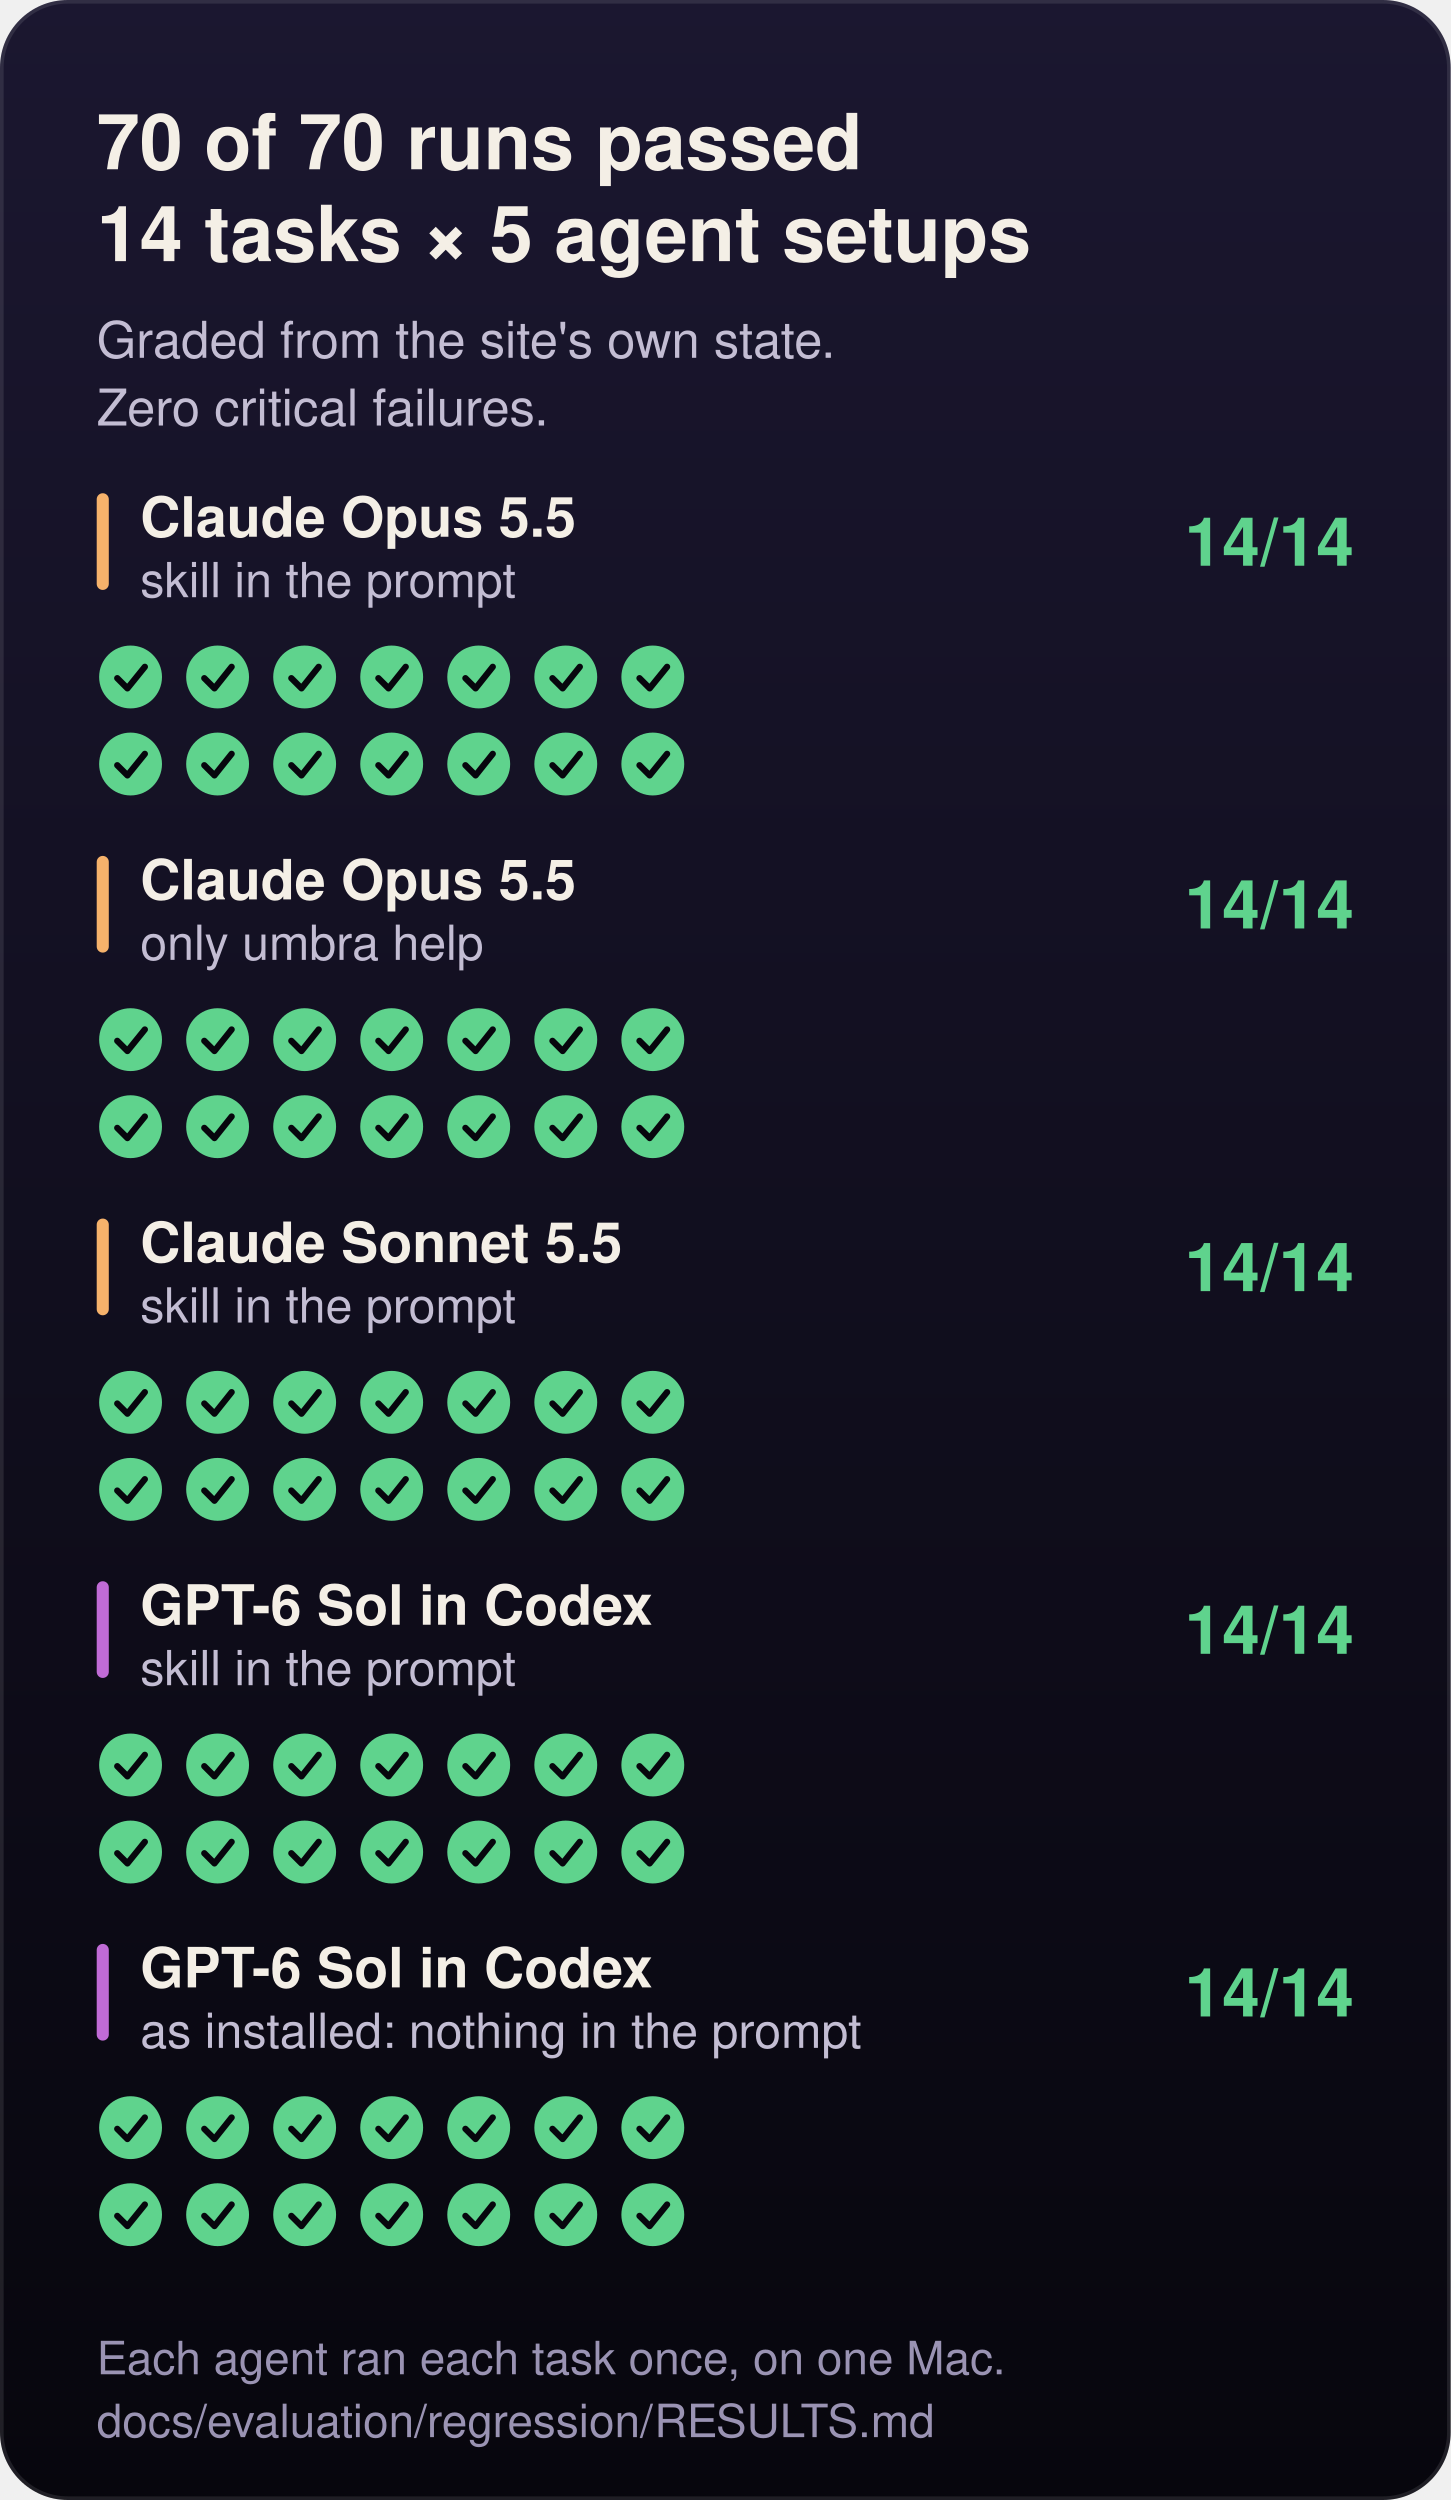
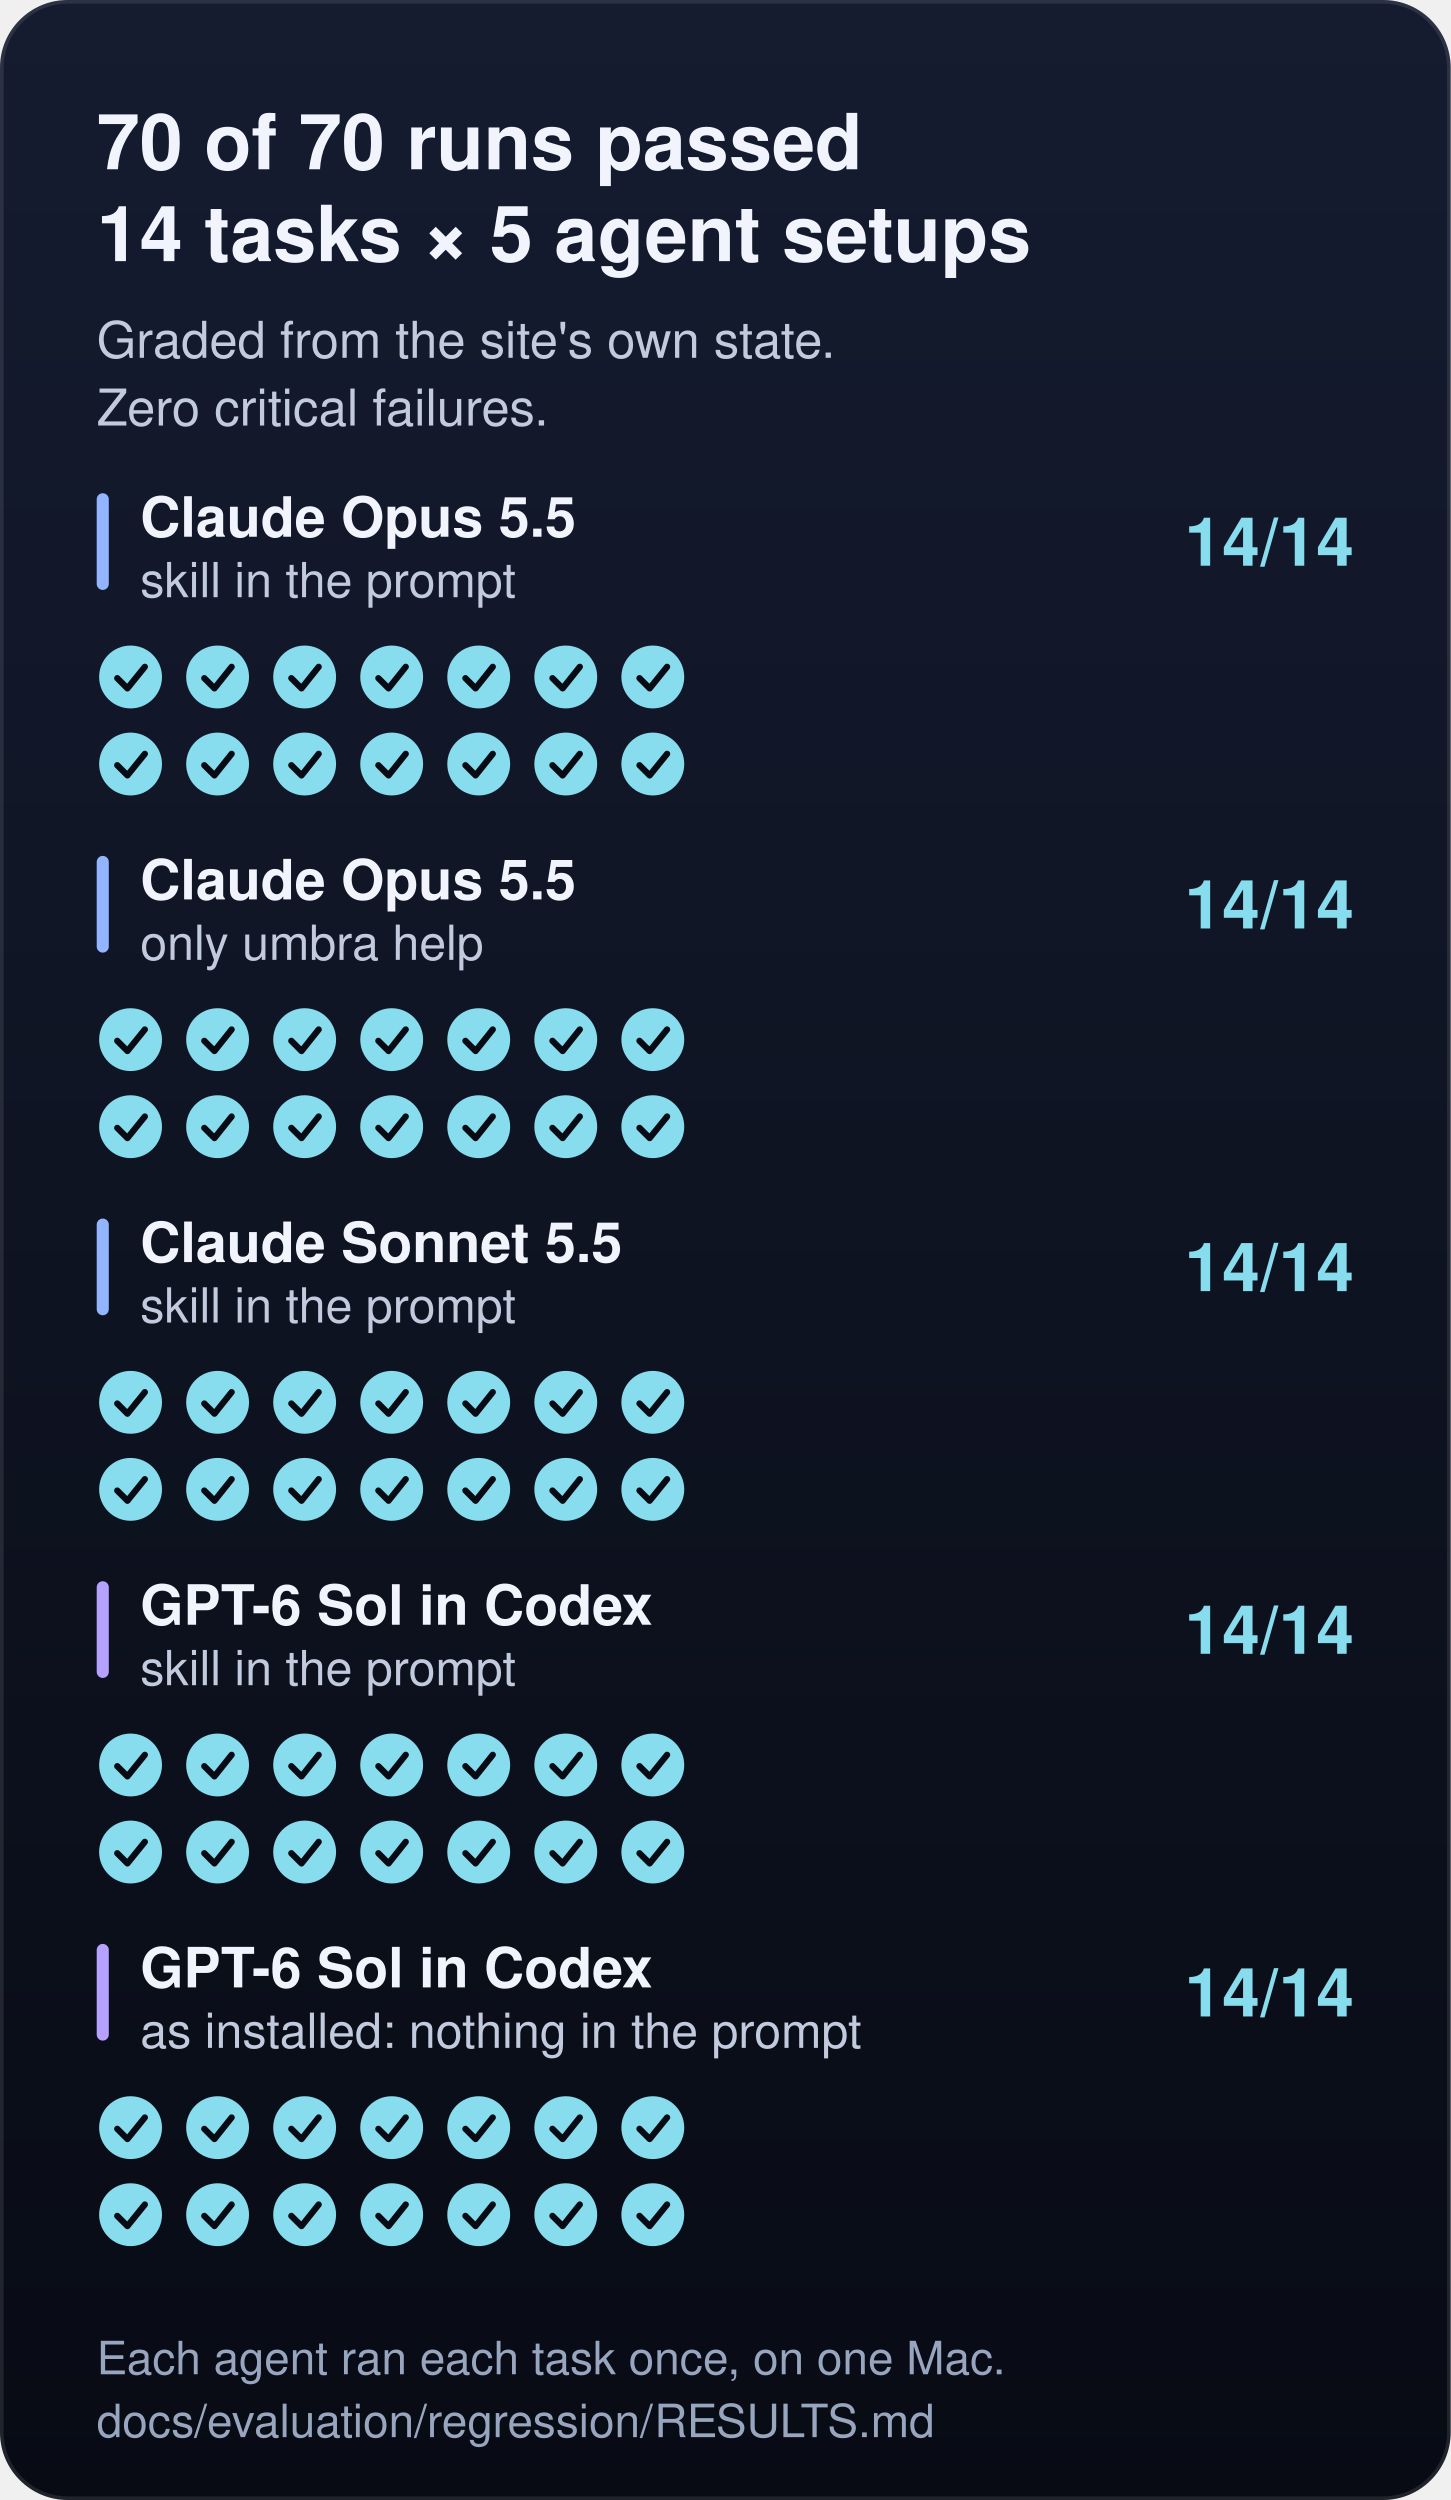
<svg xmlns="http://www.w3.org/2000/svg" viewBox="0 0 600 1034" width="600" height="1034" role="img" aria-labelledby="title desc">
  <defs>
    <radialGradient id="corona" cx="0" cy="0" r="230" gradientUnits="userSpaceOnUse">
-       <stop offset="0.60" stop-color="#ffe7b0" stop-opacity="0" />
-       <stop offset="0.655" stop-color="#fff1d2" stop-opacity="1" />
-       <stop offset="0.70" stop-color="#f6b26b" stop-opacity="0.7" />
-       <stop offset="0.82" stop-color="#c06bd6" stop-opacity="0.22" />
-       <stop offset="1" stop-color="#7c5cf6" stop-opacity="0" />
+       <stop offset="0.60" stop-color="#dce7ff" stop-opacity="0" />
+       <stop offset="0.655" stop-color="#e8edff" stop-opacity="1" />
+       <stop offset="0.70" stop-color="#93b4ff" stop-opacity="0.7" />
+       <stop offset="0.82" stop-color="#b5a1ff" stop-opacity="0.22" />
+       <stop offset="1" stop-color="#7c83f6" stop-opacity="0" />
    </radialGradient>
    <radialGradient id="rays" cx="0" cy="0" r="262" gradientUnits="userSpaceOnUse">
-       <stop offset="0.56" stop-color="#fff1d2" stop-opacity="0.75" />
-       <stop offset="0.72" stop-color="#f6b26b" stop-opacity="0.32" />
-       <stop offset="1" stop-color="#c06bd6" stop-opacity="0" />
+       <stop offset="0.56" stop-color="#e8edff" stop-opacity="0.75" />
+       <stop offset="0.72" stop-color="#93b4ff" stop-opacity="0.32" />
+       <stop offset="1" stop-color="#b5a1ff" stop-opacity="0" />
    </radialGradient>
    <radialGradient id="moon" cx="-40" cy="-50" r="190" gradientUnits="userSpaceOnUse">
-       <stop offset="0" stop-color="#1c1830" />
-       <stop offset="1" stop-color="#07060d" />
+       <stop offset="0" stop-color="#192039" />
+       <stop offset="1" stop-color="#080b14" />
    </radialGradient>
    <radialGradient id="bead" cx="0" cy="0" r="46" gradientUnits="userSpaceOnUse">
      <stop offset="0" stop-color="#ffffff" />
-       <stop offset="0.18" stop-color="#fff4dc" />
-       <stop offset="0.45" stop-color="#ffd08a" stop-opacity="0.45" />
-       <stop offset="1" stop-color="#ffb35c" stop-opacity="0" />
+       <stop offset="0.18" stop-color="#edf3ff" />
+       <stop offset="0.45" stop-color="#bbceff" stop-opacity="0.45" />
+       <stop offset="1" stop-color="#93b4ff" stop-opacity="0" />
    </radialGradient>
    <radialGradient id="halo" cx="0.5" cy="0.5" r="0.5">
-       <stop offset="0" stop-color="#7c5cf6" stop-opacity="0.20" />
-       <stop offset="1" stop-color="#7c5cf6" stop-opacity="0" />
+       <stop offset="0" stop-color="#7c83f6" stop-opacity="0.20" />
+       <stop offset="1" stop-color="#7c83f6" stop-opacity="0" />
    </radialGradient>
    <filter id="soft" x="-25%" y="-25%" width="150%" height="150%">
      <feGaussianBlur stdDeviation="2.6" />
    </filter>
    <linearGradient id="sky" x1="0" y1="0" x2="0" y2="1">
-       <stop offset="0" stop-color="#1b1730" />
-       <stop offset="1" stop-color="#07060d" />
+       <stop offset="0" stop-color="#151c30" />
+       <stop offset="1" stop-color="#080b14" />
    </linearGradient>
  </defs>
  <rect width="600" height="1034" rx="28" fill="url(#sky)" />
  <rect x="0.75" y="0.75" width="598.5" height="1032.5" rx="27.25" fill="none" stroke="#ffffff" stroke-opacity="0.10" stroke-width="1.5" />
-   <text x="40" y="70" font-family="-apple-system, BlinkMacSystemFont, 'SF Pro Display', 'Segoe UI', Helvetica, Arial, sans-serif" font-size="32" fill="#f4efe6" font-weight="600">70 of 70 runs passed</text>
-   <text x="40" y="108" font-family="-apple-system, BlinkMacSystemFont, 'SF Pro Display', 'Segoe UI', Helvetica, Arial, sans-serif" font-size="32" fill="#f4efe6" font-weight="600">14 tasks × 5 agent setups</text>
-   <text x="40" y="148" font-family="-apple-system, BlinkMacSystemFont, 'SF Pro Display', 'Segoe UI', Helvetica, Arial, sans-serif" font-size="21" fill="#c3bdd3">Graded from the site's own state.</text>
-   <text x="40" y="176" font-family="-apple-system, BlinkMacSystemFont, 'SF Pro Display', 'Segoe UI', Helvetica, Arial, sans-serif" font-size="21" fill="#c3bdd3">Zero critical failures.</text>
-   <rect x="40" y="204" width="5" height="40" rx="2.5" fill="#f6b26b" />
-   <text x="58" y="222" font-family="-apple-system, BlinkMacSystemFont, 'SF Pro Display', 'Segoe UI', Helvetica, Arial, sans-serif" font-size="23" fill="#f4efe6" font-weight="600">Claude Opus 5.5</text>
-   <text x="58" y="247" font-family="-apple-system, BlinkMacSystemFont, 'SF Pro Display', 'Segoe UI', Helvetica, Arial, sans-serif" font-size="20" fill="#c3bdd3">skill in the prompt</text>
-   <text x="560" y="234" font-family="-apple-system, BlinkMacSystemFont, 'SF Pro Display', 'Segoe UI', Helvetica, Arial, sans-serif" font-size="28" fill="#5fd38d" font-weight="700" text-anchor="end">14/14</text>
-   <circle cx="54" cy="280" r="13" fill="#5fd38d" />
-   <path d="M48.5 280.5 L52.7 284.7 L59.9 275.8" fill="none" stroke="#07060d" stroke-width="2.6" stroke-linecap="round" stroke-linejoin="round" />
-   <circle cx="90" cy="280" r="13" fill="#5fd38d" />
-   <path d="M84.5 280.5 L88.7 284.7 L95.8 275.8" fill="none" stroke="#07060d" stroke-width="2.6" stroke-linecap="round" stroke-linejoin="round" />
-   <circle cx="126" cy="280" r="13" fill="#5fd38d" />
-   <path d="M120.5 280.5 L124.7 284.7 L131.8 275.8" fill="none" stroke="#07060d" stroke-width="2.6" stroke-linecap="round" stroke-linejoin="round" />
-   <circle cx="162" cy="280" r="13" fill="#5fd38d" />
-   <path d="M156.5 280.5 L160.7 284.7 L167.8 275.8" fill="none" stroke="#07060d" stroke-width="2.6" stroke-linecap="round" stroke-linejoin="round" />
-   <circle cx="198" cy="280" r="13" fill="#5fd38d" />
-   <path d="M192.5 280.5 L196.7 284.7 L203.8 275.8" fill="none" stroke="#07060d" stroke-width="2.6" stroke-linecap="round" stroke-linejoin="round" />
-   <circle cx="234" cy="280" r="13" fill="#5fd38d" />
-   <path d="M228.5 280.5 L232.7 284.7 L239.8 275.8" fill="none" stroke="#07060d" stroke-width="2.6" stroke-linecap="round" stroke-linejoin="round" />
-   <circle cx="270" cy="280" r="13" fill="#5fd38d" />
-   <path d="M264.5 280.5 L268.7 284.7 L275.9 275.8" fill="none" stroke="#07060d" stroke-width="2.6" stroke-linecap="round" stroke-linejoin="round" />
-   <circle cx="54" cy="316" r="13" fill="#5fd38d" />
-   <path d="M48.5 316.5 L52.7 320.7 L59.9 311.8" fill="none" stroke="#07060d" stroke-width="2.6" stroke-linecap="round" stroke-linejoin="round" />
-   <circle cx="90" cy="316" r="13" fill="#5fd38d" />
-   <path d="M84.5 316.5 L88.7 320.7 L95.8 311.8" fill="none" stroke="#07060d" stroke-width="2.6" stroke-linecap="round" stroke-linejoin="round" />
-   <circle cx="126" cy="316" r="13" fill="#5fd38d" />
-   <path d="M120.5 316.5 L124.7 320.7 L131.8 311.8" fill="none" stroke="#07060d" stroke-width="2.6" stroke-linecap="round" stroke-linejoin="round" />
-   <circle cx="162" cy="316" r="13" fill="#5fd38d" />
-   <path d="M156.5 316.5 L160.7 320.7 L167.8 311.8" fill="none" stroke="#07060d" stroke-width="2.6" stroke-linecap="round" stroke-linejoin="round" />
-   <circle cx="198" cy="316" r="13" fill="#5fd38d" />
-   <path d="M192.5 316.5 L196.7 320.7 L203.8 311.8" fill="none" stroke="#07060d" stroke-width="2.6" stroke-linecap="round" stroke-linejoin="round" />
-   <circle cx="234" cy="316" r="13" fill="#5fd38d" />
-   <path d="M228.5 316.5 L232.7 320.7 L239.8 311.8" fill="none" stroke="#07060d" stroke-width="2.6" stroke-linecap="round" stroke-linejoin="round" />
-   <circle cx="270" cy="316" r="13" fill="#5fd38d" />
-   <path d="M264.5 316.5 L268.7 320.7 L275.9 311.8" fill="none" stroke="#07060d" stroke-width="2.6" stroke-linecap="round" stroke-linejoin="round" />
-   <rect x="40" y="354" width="5" height="40" rx="2.5" fill="#f6b26b" />
-   <text x="58" y="372" font-family="-apple-system, BlinkMacSystemFont, 'SF Pro Display', 'Segoe UI', Helvetica, Arial, sans-serif" font-size="23" fill="#f4efe6" font-weight="600">Claude Opus 5.5</text>
-   <text x="58" y="397" font-family="-apple-system, BlinkMacSystemFont, 'SF Pro Display', 'Segoe UI', Helvetica, Arial, sans-serif" font-size="20" fill="#c3bdd3">only umbra help</text>
-   <text x="560" y="384" font-family="-apple-system, BlinkMacSystemFont, 'SF Pro Display', 'Segoe UI', Helvetica, Arial, sans-serif" font-size="28" fill="#5fd38d" font-weight="700" text-anchor="end">14/14</text>
-   <circle cx="54" cy="430" r="13" fill="#5fd38d" />
-   <path d="M48.5 430.5 L52.7 434.7 L59.9 425.8" fill="none" stroke="#07060d" stroke-width="2.6" stroke-linecap="round" stroke-linejoin="round" />
-   <circle cx="90" cy="430" r="13" fill="#5fd38d" />
-   <path d="M84.5 430.5 L88.7 434.7 L95.8 425.8" fill="none" stroke="#07060d" stroke-width="2.6" stroke-linecap="round" stroke-linejoin="round" />
-   <circle cx="126" cy="430" r="13" fill="#5fd38d" />
-   <path d="M120.5 430.5 L124.7 434.7 L131.8 425.8" fill="none" stroke="#07060d" stroke-width="2.6" stroke-linecap="round" stroke-linejoin="round" />
-   <circle cx="162" cy="430" r="13" fill="#5fd38d" />
-   <path d="M156.5 430.5 L160.7 434.7 L167.8 425.8" fill="none" stroke="#07060d" stroke-width="2.6" stroke-linecap="round" stroke-linejoin="round" />
-   <circle cx="198" cy="430" r="13" fill="#5fd38d" />
-   <path d="M192.5 430.5 L196.7 434.7 L203.8 425.8" fill="none" stroke="#07060d" stroke-width="2.6" stroke-linecap="round" stroke-linejoin="round" />
-   <circle cx="234" cy="430" r="13" fill="#5fd38d" />
-   <path d="M228.5 430.5 L232.7 434.7 L239.8 425.8" fill="none" stroke="#07060d" stroke-width="2.6" stroke-linecap="round" stroke-linejoin="round" />
-   <circle cx="270" cy="430" r="13" fill="#5fd38d" />
-   <path d="M264.5 430.5 L268.7 434.7 L275.9 425.8" fill="none" stroke="#07060d" stroke-width="2.6" stroke-linecap="round" stroke-linejoin="round" />
-   <circle cx="54" cy="466" r="13" fill="#5fd38d" />
-   <path d="M48.5 466.5 L52.7 470.7 L59.9 461.8" fill="none" stroke="#07060d" stroke-width="2.6" stroke-linecap="round" stroke-linejoin="round" />
-   <circle cx="90" cy="466" r="13" fill="#5fd38d" />
-   <path d="M84.5 466.5 L88.7 470.7 L95.8 461.8" fill="none" stroke="#07060d" stroke-width="2.6" stroke-linecap="round" stroke-linejoin="round" />
-   <circle cx="126" cy="466" r="13" fill="#5fd38d" />
-   <path d="M120.5 466.5 L124.7 470.7 L131.8 461.8" fill="none" stroke="#07060d" stroke-width="2.6" stroke-linecap="round" stroke-linejoin="round" />
-   <circle cx="162" cy="466" r="13" fill="#5fd38d" />
-   <path d="M156.5 466.5 L160.7 470.7 L167.8 461.8" fill="none" stroke="#07060d" stroke-width="2.6" stroke-linecap="round" stroke-linejoin="round" />
-   <circle cx="198" cy="466" r="13" fill="#5fd38d" />
-   <path d="M192.5 466.5 L196.7 470.7 L203.8 461.8" fill="none" stroke="#07060d" stroke-width="2.6" stroke-linecap="round" stroke-linejoin="round" />
-   <circle cx="234" cy="466" r="13" fill="#5fd38d" />
-   <path d="M228.5 466.5 L232.7 470.7 L239.8 461.8" fill="none" stroke="#07060d" stroke-width="2.6" stroke-linecap="round" stroke-linejoin="round" />
-   <circle cx="270" cy="466" r="13" fill="#5fd38d" />
-   <path d="M264.5 466.5 L268.7 470.7 L275.9 461.8" fill="none" stroke="#07060d" stroke-width="2.6" stroke-linecap="round" stroke-linejoin="round" />
-   <rect x="40" y="504" width="5" height="40" rx="2.5" fill="#f6b26b" />
-   <text x="58" y="522" font-family="-apple-system, BlinkMacSystemFont, 'SF Pro Display', 'Segoe UI', Helvetica, Arial, sans-serif" font-size="23" fill="#f4efe6" font-weight="600">Claude Sonnet 5.5</text>
-   <text x="58" y="547" font-family="-apple-system, BlinkMacSystemFont, 'SF Pro Display', 'Segoe UI', Helvetica, Arial, sans-serif" font-size="20" fill="#c3bdd3">skill in the prompt</text>
-   <text x="560" y="534" font-family="-apple-system, BlinkMacSystemFont, 'SF Pro Display', 'Segoe UI', Helvetica, Arial, sans-serif" font-size="28" fill="#5fd38d" font-weight="700" text-anchor="end">14/14</text>
-   <circle cx="54" cy="580" r="13" fill="#5fd38d" />
-   <path d="M48.5 580.5 L52.7 584.7 L59.9 575.8" fill="none" stroke="#07060d" stroke-width="2.6" stroke-linecap="round" stroke-linejoin="round" />
-   <circle cx="90" cy="580" r="13" fill="#5fd38d" />
-   <path d="M84.5 580.5 L88.7 584.7 L95.8 575.8" fill="none" stroke="#07060d" stroke-width="2.6" stroke-linecap="round" stroke-linejoin="round" />
-   <circle cx="126" cy="580" r="13" fill="#5fd38d" />
-   <path d="M120.5 580.5 L124.7 584.7 L131.8 575.8" fill="none" stroke="#07060d" stroke-width="2.6" stroke-linecap="round" stroke-linejoin="round" />
-   <circle cx="162" cy="580" r="13" fill="#5fd38d" />
-   <path d="M156.5 580.5 L160.7 584.7 L167.8 575.8" fill="none" stroke="#07060d" stroke-width="2.6" stroke-linecap="round" stroke-linejoin="round" />
-   <circle cx="198" cy="580" r="13" fill="#5fd38d" />
-   <path d="M192.5 580.5 L196.7 584.7 L203.8 575.8" fill="none" stroke="#07060d" stroke-width="2.6" stroke-linecap="round" stroke-linejoin="round" />
-   <circle cx="234" cy="580" r="13" fill="#5fd38d" />
-   <path d="M228.5 580.5 L232.7 584.7 L239.8 575.8" fill="none" stroke="#07060d" stroke-width="2.6" stroke-linecap="round" stroke-linejoin="round" />
-   <circle cx="270" cy="580" r="13" fill="#5fd38d" />
-   <path d="M264.5 580.5 L268.7 584.7 L275.9 575.8" fill="none" stroke="#07060d" stroke-width="2.6" stroke-linecap="round" stroke-linejoin="round" />
-   <circle cx="54" cy="616" r="13" fill="#5fd38d" />
-   <path d="M48.5 616.5 L52.7 620.7 L59.9 611.8" fill="none" stroke="#07060d" stroke-width="2.6" stroke-linecap="round" stroke-linejoin="round" />
-   <circle cx="90" cy="616" r="13" fill="#5fd38d" />
-   <path d="M84.5 616.5 L88.7 620.7 L95.8 611.8" fill="none" stroke="#07060d" stroke-width="2.6" stroke-linecap="round" stroke-linejoin="round" />
-   <circle cx="126" cy="616" r="13" fill="#5fd38d" />
-   <path d="M120.5 616.5 L124.7 620.7 L131.8 611.8" fill="none" stroke="#07060d" stroke-width="2.6" stroke-linecap="round" stroke-linejoin="round" />
-   <circle cx="162" cy="616" r="13" fill="#5fd38d" />
-   <path d="M156.5 616.5 L160.7 620.7 L167.8 611.8" fill="none" stroke="#07060d" stroke-width="2.6" stroke-linecap="round" stroke-linejoin="round" />
-   <circle cx="198" cy="616" r="13" fill="#5fd38d" />
-   <path d="M192.5 616.5 L196.7 620.7 L203.8 611.8" fill="none" stroke="#07060d" stroke-width="2.6" stroke-linecap="round" stroke-linejoin="round" />
-   <circle cx="234" cy="616" r="13" fill="#5fd38d" />
-   <path d="M228.5 616.5 L232.7 620.7 L239.8 611.8" fill="none" stroke="#07060d" stroke-width="2.6" stroke-linecap="round" stroke-linejoin="round" />
-   <circle cx="270" cy="616" r="13" fill="#5fd38d" />
-   <path d="M264.5 616.5 L268.7 620.7 L275.9 611.8" fill="none" stroke="#07060d" stroke-width="2.6" stroke-linecap="round" stroke-linejoin="round" />
-   <rect x="40" y="654" width="5" height="40" rx="2.5" fill="#c06bd6" />
-   <text x="58" y="672" font-family="-apple-system, BlinkMacSystemFont, 'SF Pro Display', 'Segoe UI', Helvetica, Arial, sans-serif" font-size="23" fill="#f4efe6" font-weight="600">GPT-6 Sol in Codex</text>
-   <text x="58" y="697" font-family="-apple-system, BlinkMacSystemFont, 'SF Pro Display', 'Segoe UI', Helvetica, Arial, sans-serif" font-size="20" fill="#c3bdd3">skill in the prompt</text>
-   <text x="560" y="684" font-family="-apple-system, BlinkMacSystemFont, 'SF Pro Display', 'Segoe UI', Helvetica, Arial, sans-serif" font-size="28" fill="#5fd38d" font-weight="700" text-anchor="end">14/14</text>
-   <circle cx="54" cy="730" r="13" fill="#5fd38d" />
-   <path d="M48.5 730.5 L52.7 734.7 L59.9 725.8" fill="none" stroke="#07060d" stroke-width="2.6" stroke-linecap="round" stroke-linejoin="round" />
-   <circle cx="90" cy="730" r="13" fill="#5fd38d" />
-   <path d="M84.5 730.5 L88.7 734.7 L95.8 725.8" fill="none" stroke="#07060d" stroke-width="2.6" stroke-linecap="round" stroke-linejoin="round" />
-   <circle cx="126" cy="730" r="13" fill="#5fd38d" />
-   <path d="M120.5 730.5 L124.7 734.7 L131.8 725.8" fill="none" stroke="#07060d" stroke-width="2.6" stroke-linecap="round" stroke-linejoin="round" />
-   <circle cx="162" cy="730" r="13" fill="#5fd38d" />
-   <path d="M156.5 730.5 L160.7 734.7 L167.8 725.8" fill="none" stroke="#07060d" stroke-width="2.6" stroke-linecap="round" stroke-linejoin="round" />
-   <circle cx="198" cy="730" r="13" fill="#5fd38d" />
-   <path d="M192.5 730.5 L196.7 734.7 L203.8 725.8" fill="none" stroke="#07060d" stroke-width="2.6" stroke-linecap="round" stroke-linejoin="round" />
-   <circle cx="234" cy="730" r="13" fill="#5fd38d" />
-   <path d="M228.5 730.5 L232.7 734.7 L239.8 725.8" fill="none" stroke="#07060d" stroke-width="2.6" stroke-linecap="round" stroke-linejoin="round" />
-   <circle cx="270" cy="730" r="13" fill="#5fd38d" />
-   <path d="M264.5 730.5 L268.7 734.7 L275.9 725.8" fill="none" stroke="#07060d" stroke-width="2.6" stroke-linecap="round" stroke-linejoin="round" />
-   <circle cx="54" cy="766" r="13" fill="#5fd38d" />
-   <path d="M48.5 766.5 L52.7 770.7 L59.9 761.8" fill="none" stroke="#07060d" stroke-width="2.6" stroke-linecap="round" stroke-linejoin="round" />
-   <circle cx="90" cy="766" r="13" fill="#5fd38d" />
-   <path d="M84.5 766.5 L88.7 770.7 L95.8 761.8" fill="none" stroke="#07060d" stroke-width="2.6" stroke-linecap="round" stroke-linejoin="round" />
-   <circle cx="126" cy="766" r="13" fill="#5fd38d" />
-   <path d="M120.5 766.5 L124.7 770.7 L131.8 761.8" fill="none" stroke="#07060d" stroke-width="2.6" stroke-linecap="round" stroke-linejoin="round" />
-   <circle cx="162" cy="766" r="13" fill="#5fd38d" />
-   <path d="M156.5 766.5 L160.7 770.7 L167.8 761.8" fill="none" stroke="#07060d" stroke-width="2.6" stroke-linecap="round" stroke-linejoin="round" />
-   <circle cx="198" cy="766" r="13" fill="#5fd38d" />
-   <path d="M192.5 766.5 L196.7 770.7 L203.8 761.8" fill="none" stroke="#07060d" stroke-width="2.6" stroke-linecap="round" stroke-linejoin="round" />
-   <circle cx="234" cy="766" r="13" fill="#5fd38d" />
-   <path d="M228.5 766.5 L232.7 770.7 L239.8 761.8" fill="none" stroke="#07060d" stroke-width="2.6" stroke-linecap="round" stroke-linejoin="round" />
-   <circle cx="270" cy="766" r="13" fill="#5fd38d" />
-   <path d="M264.5 766.5 L268.7 770.7 L275.9 761.8" fill="none" stroke="#07060d" stroke-width="2.6" stroke-linecap="round" stroke-linejoin="round" />
-   <rect x="40" y="804" width="5" height="40" rx="2.5" fill="#c06bd6" />
-   <text x="58" y="822" font-family="-apple-system, BlinkMacSystemFont, 'SF Pro Display', 'Segoe UI', Helvetica, Arial, sans-serif" font-size="23" fill="#f4efe6" font-weight="600">GPT-6 Sol in Codex</text>
-   <text x="58" y="847" font-family="-apple-system, BlinkMacSystemFont, 'SF Pro Display', 'Segoe UI', Helvetica, Arial, sans-serif" font-size="20" fill="#c3bdd3">as installed: nothing in the prompt</text>
-   <text x="560" y="834" font-family="-apple-system, BlinkMacSystemFont, 'SF Pro Display', 'Segoe UI', Helvetica, Arial, sans-serif" font-size="28" fill="#5fd38d" font-weight="700" text-anchor="end">14/14</text>
-   <circle cx="54" cy="880" r="13" fill="#5fd38d" />
-   <path d="M48.5 880.5 L52.7 884.7 L59.9 875.8" fill="none" stroke="#07060d" stroke-width="2.6" stroke-linecap="round" stroke-linejoin="round" />
-   <circle cx="90" cy="880" r="13" fill="#5fd38d" />
-   <path d="M84.5 880.5 L88.7 884.7 L95.8 875.8" fill="none" stroke="#07060d" stroke-width="2.6" stroke-linecap="round" stroke-linejoin="round" />
-   <circle cx="126" cy="880" r="13" fill="#5fd38d" />
-   <path d="M120.5 880.5 L124.7 884.7 L131.8 875.8" fill="none" stroke="#07060d" stroke-width="2.6" stroke-linecap="round" stroke-linejoin="round" />
-   <circle cx="162" cy="880" r="13" fill="#5fd38d" />
-   <path d="M156.5 880.5 L160.7 884.7 L167.8 875.8" fill="none" stroke="#07060d" stroke-width="2.6" stroke-linecap="round" stroke-linejoin="round" />
-   <circle cx="198" cy="880" r="13" fill="#5fd38d" />
-   <path d="M192.5 880.5 L196.7 884.7 L203.8 875.8" fill="none" stroke="#07060d" stroke-width="2.6" stroke-linecap="round" stroke-linejoin="round" />
-   <circle cx="234" cy="880" r="13" fill="#5fd38d" />
-   <path d="M228.5 880.5 L232.7 884.7 L239.8 875.8" fill="none" stroke="#07060d" stroke-width="2.6" stroke-linecap="round" stroke-linejoin="round" />
-   <circle cx="270" cy="880" r="13" fill="#5fd38d" />
-   <path d="M264.5 880.5 L268.7 884.7 L275.9 875.8" fill="none" stroke="#07060d" stroke-width="2.6" stroke-linecap="round" stroke-linejoin="round" />
-   <circle cx="54" cy="916" r="13" fill="#5fd38d" />
-   <path d="M48.5 916.5 L52.7 920.7 L59.9 911.8" fill="none" stroke="#07060d" stroke-width="2.6" stroke-linecap="round" stroke-linejoin="round" />
-   <circle cx="90" cy="916" r="13" fill="#5fd38d" />
-   <path d="M84.5 916.5 L88.7 920.7 L95.8 911.8" fill="none" stroke="#07060d" stroke-width="2.6" stroke-linecap="round" stroke-linejoin="round" />
-   <circle cx="126" cy="916" r="13" fill="#5fd38d" />
-   <path d="M120.5 916.5 L124.7 920.7 L131.8 911.8" fill="none" stroke="#07060d" stroke-width="2.6" stroke-linecap="round" stroke-linejoin="round" />
-   <circle cx="162" cy="916" r="13" fill="#5fd38d" />
-   <path d="M156.5 916.5 L160.7 920.7 L167.8 911.8" fill="none" stroke="#07060d" stroke-width="2.6" stroke-linecap="round" stroke-linejoin="round" />
-   <circle cx="198" cy="916" r="13" fill="#5fd38d" />
-   <path d="M192.5 916.5 L196.7 920.7 L203.8 911.8" fill="none" stroke="#07060d" stroke-width="2.6" stroke-linecap="round" stroke-linejoin="round" />
-   <circle cx="234" cy="916" r="13" fill="#5fd38d" />
-   <path d="M228.5 916.5 L232.7 920.7 L239.8 911.8" fill="none" stroke="#07060d" stroke-width="2.6" stroke-linecap="round" stroke-linejoin="round" />
-   <circle cx="270" cy="916" r="13" fill="#5fd38d" />
-   <path d="M264.5 916.5 L268.7 920.7 L275.9 911.8" fill="none" stroke="#07060d" stroke-width="2.6" stroke-linecap="round" stroke-linejoin="round" />
-   <text x="40" y="982" font-family="-apple-system, BlinkMacSystemFont, 'SF Pro Display', 'Segoe UI', Helvetica, Arial, sans-serif" font-size="19" fill="#9a93b3">Each agent ran each task once, on one Mac.</text>
-   <text x="40" y="1008" font-family="-apple-system, BlinkMacSystemFont, 'SF Pro Display', 'Segoe UI', Helvetica, Arial, sans-serif" font-size="19" fill="#9a93b3">docs/evaluation/regression/RESULTS.md</text>
+   <text x="40" y="70" font-family="-apple-system, BlinkMacSystemFont, 'SF Pro Display', 'Segoe UI', Helvetica, Arial, sans-serif" font-size="32" fill="#f1f4fc" font-weight="600">70 of 70 runs passed</text>
+   <text x="40" y="108" font-family="-apple-system, BlinkMacSystemFont, 'SF Pro Display', 'Segoe UI', Helvetica, Arial, sans-serif" font-size="32" fill="#f1f4fc" font-weight="600">14 tasks × 5 agent setups</text>
+   <text x="40" y="148" font-family="-apple-system, BlinkMacSystemFont, 'SF Pro Display', 'Segoe UI', Helvetica, Arial, sans-serif" font-size="21" fill="#c2cadd">Graded from the site's own state.</text>
+   <text x="40" y="176" font-family="-apple-system, BlinkMacSystemFont, 'SF Pro Display', 'Segoe UI', Helvetica, Arial, sans-serif" font-size="21" fill="#c2cadd">Zero critical failures.</text>
+   <rect x="40" y="204" width="5" height="40" rx="2.5" fill="#93b4ff" />
+   <text x="58" y="222" font-family="-apple-system, BlinkMacSystemFont, 'SF Pro Display', 'Segoe UI', Helvetica, Arial, sans-serif" font-size="23" fill="#f1f4fc" font-weight="600">Claude Opus 5.5</text>
+   <text x="58" y="247" font-family="-apple-system, BlinkMacSystemFont, 'SF Pro Display', 'Segoe UI', Helvetica, Arial, sans-serif" font-size="20" fill="#c2cadd">skill in the prompt</text>
+   <text x="560" y="234" font-family="-apple-system, BlinkMacSystemFont, 'SF Pro Display', 'Segoe UI', Helvetica, Arial, sans-serif" font-size="28" fill="#87dced" font-weight="700" text-anchor="end">14/14</text>
+   <circle cx="54" cy="280" r="13" fill="#87dced" />
+   <path d="M48.5 280.5 L52.7 284.7 L59.9 275.8" fill="none" stroke="#080b14" stroke-width="2.6" stroke-linecap="round" stroke-linejoin="round" />
+   <circle cx="90" cy="280" r="13" fill="#87dced" />
+   <path d="M84.5 280.5 L88.7 284.7 L95.8 275.8" fill="none" stroke="#080b14" stroke-width="2.6" stroke-linecap="round" stroke-linejoin="round" />
+   <circle cx="126" cy="280" r="13" fill="#87dced" />
+   <path d="M120.5 280.5 L124.7 284.7 L131.8 275.8" fill="none" stroke="#080b14" stroke-width="2.6" stroke-linecap="round" stroke-linejoin="round" />
+   <circle cx="162" cy="280" r="13" fill="#87dced" />
+   <path d="M156.5 280.5 L160.7 284.7 L167.8 275.8" fill="none" stroke="#080b14" stroke-width="2.6" stroke-linecap="round" stroke-linejoin="round" />
+   <circle cx="198" cy="280" r="13" fill="#87dced" />
+   <path d="M192.5 280.5 L196.7 284.7 L203.8 275.8" fill="none" stroke="#080b14" stroke-width="2.6" stroke-linecap="round" stroke-linejoin="round" />
+   <circle cx="234" cy="280" r="13" fill="#87dced" />
+   <path d="M228.5 280.5 L232.7 284.7 L239.8 275.8" fill="none" stroke="#080b14" stroke-width="2.6" stroke-linecap="round" stroke-linejoin="round" />
+   <circle cx="270" cy="280" r="13" fill="#87dced" />
+   <path d="M264.5 280.5 L268.7 284.7 L275.9 275.8" fill="none" stroke="#080b14" stroke-width="2.6" stroke-linecap="round" stroke-linejoin="round" />
+   <circle cx="54" cy="316" r="13" fill="#87dced" />
+   <path d="M48.5 316.5 L52.7 320.7 L59.9 311.8" fill="none" stroke="#080b14" stroke-width="2.6" stroke-linecap="round" stroke-linejoin="round" />
+   <circle cx="90" cy="316" r="13" fill="#87dced" />
+   <path d="M84.5 316.5 L88.7 320.7 L95.8 311.8" fill="none" stroke="#080b14" stroke-width="2.6" stroke-linecap="round" stroke-linejoin="round" />
+   <circle cx="126" cy="316" r="13" fill="#87dced" />
+   <path d="M120.5 316.5 L124.7 320.7 L131.8 311.8" fill="none" stroke="#080b14" stroke-width="2.6" stroke-linecap="round" stroke-linejoin="round" />
+   <circle cx="162" cy="316" r="13" fill="#87dced" />
+   <path d="M156.5 316.5 L160.7 320.7 L167.8 311.8" fill="none" stroke="#080b14" stroke-width="2.6" stroke-linecap="round" stroke-linejoin="round" />
+   <circle cx="198" cy="316" r="13" fill="#87dced" />
+   <path d="M192.5 316.5 L196.7 320.7 L203.8 311.8" fill="none" stroke="#080b14" stroke-width="2.6" stroke-linecap="round" stroke-linejoin="round" />
+   <circle cx="234" cy="316" r="13" fill="#87dced" />
+   <path d="M228.5 316.5 L232.7 320.7 L239.8 311.8" fill="none" stroke="#080b14" stroke-width="2.6" stroke-linecap="round" stroke-linejoin="round" />
+   <circle cx="270" cy="316" r="13" fill="#87dced" />
+   <path d="M264.5 316.5 L268.7 320.7 L275.9 311.8" fill="none" stroke="#080b14" stroke-width="2.6" stroke-linecap="round" stroke-linejoin="round" />
+   <rect x="40" y="354" width="5" height="40" rx="2.5" fill="#93b4ff" />
+   <text x="58" y="372" font-family="-apple-system, BlinkMacSystemFont, 'SF Pro Display', 'Segoe UI', Helvetica, Arial, sans-serif" font-size="23" fill="#f1f4fc" font-weight="600">Claude Opus 5.5</text>
+   <text x="58" y="397" font-family="-apple-system, BlinkMacSystemFont, 'SF Pro Display', 'Segoe UI', Helvetica, Arial, sans-serif" font-size="20" fill="#c2cadd">only umbra help</text>
+   <text x="560" y="384" font-family="-apple-system, BlinkMacSystemFont, 'SF Pro Display', 'Segoe UI', Helvetica, Arial, sans-serif" font-size="28" fill="#87dced" font-weight="700" text-anchor="end">14/14</text>
+   <circle cx="54" cy="430" r="13" fill="#87dced" />
+   <path d="M48.5 430.5 L52.7 434.7 L59.9 425.8" fill="none" stroke="#080b14" stroke-width="2.6" stroke-linecap="round" stroke-linejoin="round" />
+   <circle cx="90" cy="430" r="13" fill="#87dced" />
+   <path d="M84.5 430.5 L88.7 434.7 L95.8 425.8" fill="none" stroke="#080b14" stroke-width="2.6" stroke-linecap="round" stroke-linejoin="round" />
+   <circle cx="126" cy="430" r="13" fill="#87dced" />
+   <path d="M120.5 430.5 L124.7 434.7 L131.8 425.8" fill="none" stroke="#080b14" stroke-width="2.6" stroke-linecap="round" stroke-linejoin="round" />
+   <circle cx="162" cy="430" r="13" fill="#87dced" />
+   <path d="M156.5 430.5 L160.7 434.7 L167.8 425.8" fill="none" stroke="#080b14" stroke-width="2.6" stroke-linecap="round" stroke-linejoin="round" />
+   <circle cx="198" cy="430" r="13" fill="#87dced" />
+   <path d="M192.5 430.5 L196.7 434.7 L203.8 425.8" fill="none" stroke="#080b14" stroke-width="2.6" stroke-linecap="round" stroke-linejoin="round" />
+   <circle cx="234" cy="430" r="13" fill="#87dced" />
+   <path d="M228.5 430.5 L232.7 434.7 L239.8 425.8" fill="none" stroke="#080b14" stroke-width="2.6" stroke-linecap="round" stroke-linejoin="round" />
+   <circle cx="270" cy="430" r="13" fill="#87dced" />
+   <path d="M264.5 430.5 L268.7 434.7 L275.9 425.8" fill="none" stroke="#080b14" stroke-width="2.6" stroke-linecap="round" stroke-linejoin="round" />
+   <circle cx="54" cy="466" r="13" fill="#87dced" />
+   <path d="M48.5 466.5 L52.7 470.7 L59.9 461.8" fill="none" stroke="#080b14" stroke-width="2.6" stroke-linecap="round" stroke-linejoin="round" />
+   <circle cx="90" cy="466" r="13" fill="#87dced" />
+   <path d="M84.5 466.5 L88.7 470.7 L95.8 461.8" fill="none" stroke="#080b14" stroke-width="2.6" stroke-linecap="round" stroke-linejoin="round" />
+   <circle cx="126" cy="466" r="13" fill="#87dced" />
+   <path d="M120.5 466.5 L124.7 470.7 L131.8 461.8" fill="none" stroke="#080b14" stroke-width="2.6" stroke-linecap="round" stroke-linejoin="round" />
+   <circle cx="162" cy="466" r="13" fill="#87dced" />
+   <path d="M156.5 466.5 L160.7 470.7 L167.8 461.8" fill="none" stroke="#080b14" stroke-width="2.6" stroke-linecap="round" stroke-linejoin="round" />
+   <circle cx="198" cy="466" r="13" fill="#87dced" />
+   <path d="M192.5 466.5 L196.7 470.7 L203.8 461.8" fill="none" stroke="#080b14" stroke-width="2.6" stroke-linecap="round" stroke-linejoin="round" />
+   <circle cx="234" cy="466" r="13" fill="#87dced" />
+   <path d="M228.5 466.5 L232.7 470.7 L239.8 461.8" fill="none" stroke="#080b14" stroke-width="2.6" stroke-linecap="round" stroke-linejoin="round" />
+   <circle cx="270" cy="466" r="13" fill="#87dced" />
+   <path d="M264.5 466.5 L268.7 470.7 L275.9 461.8" fill="none" stroke="#080b14" stroke-width="2.6" stroke-linecap="round" stroke-linejoin="round" />
+   <rect x="40" y="504" width="5" height="40" rx="2.5" fill="#93b4ff" />
+   <text x="58" y="522" font-family="-apple-system, BlinkMacSystemFont, 'SF Pro Display', 'Segoe UI', Helvetica, Arial, sans-serif" font-size="23" fill="#f1f4fc" font-weight="600">Claude Sonnet 5.5</text>
+   <text x="58" y="547" font-family="-apple-system, BlinkMacSystemFont, 'SF Pro Display', 'Segoe UI', Helvetica, Arial, sans-serif" font-size="20" fill="#c2cadd">skill in the prompt</text>
+   <text x="560" y="534" font-family="-apple-system, BlinkMacSystemFont, 'SF Pro Display', 'Segoe UI', Helvetica, Arial, sans-serif" font-size="28" fill="#87dced" font-weight="700" text-anchor="end">14/14</text>
+   <circle cx="54" cy="580" r="13" fill="#87dced" />
+   <path d="M48.5 580.5 L52.7 584.7 L59.9 575.8" fill="none" stroke="#080b14" stroke-width="2.6" stroke-linecap="round" stroke-linejoin="round" />
+   <circle cx="90" cy="580" r="13" fill="#87dced" />
+   <path d="M84.5 580.5 L88.7 584.7 L95.8 575.8" fill="none" stroke="#080b14" stroke-width="2.6" stroke-linecap="round" stroke-linejoin="round" />
+   <circle cx="126" cy="580" r="13" fill="#87dced" />
+   <path d="M120.5 580.5 L124.7 584.7 L131.8 575.8" fill="none" stroke="#080b14" stroke-width="2.6" stroke-linecap="round" stroke-linejoin="round" />
+   <circle cx="162" cy="580" r="13" fill="#87dced" />
+   <path d="M156.5 580.5 L160.7 584.7 L167.8 575.8" fill="none" stroke="#080b14" stroke-width="2.6" stroke-linecap="round" stroke-linejoin="round" />
+   <circle cx="198" cy="580" r="13" fill="#87dced" />
+   <path d="M192.5 580.5 L196.7 584.7 L203.8 575.8" fill="none" stroke="#080b14" stroke-width="2.6" stroke-linecap="round" stroke-linejoin="round" />
+   <circle cx="234" cy="580" r="13" fill="#87dced" />
+   <path d="M228.5 580.5 L232.7 584.7 L239.8 575.8" fill="none" stroke="#080b14" stroke-width="2.6" stroke-linecap="round" stroke-linejoin="round" />
+   <circle cx="270" cy="580" r="13" fill="#87dced" />
+   <path d="M264.5 580.5 L268.7 584.7 L275.9 575.8" fill="none" stroke="#080b14" stroke-width="2.6" stroke-linecap="round" stroke-linejoin="round" />
+   <circle cx="54" cy="616" r="13" fill="#87dced" />
+   <path d="M48.5 616.5 L52.7 620.7 L59.9 611.8" fill="none" stroke="#080b14" stroke-width="2.6" stroke-linecap="round" stroke-linejoin="round" />
+   <circle cx="90" cy="616" r="13" fill="#87dced" />
+   <path d="M84.5 616.5 L88.7 620.7 L95.8 611.8" fill="none" stroke="#080b14" stroke-width="2.6" stroke-linecap="round" stroke-linejoin="round" />
+   <circle cx="126" cy="616" r="13" fill="#87dced" />
+   <path d="M120.5 616.5 L124.7 620.7 L131.8 611.8" fill="none" stroke="#080b14" stroke-width="2.6" stroke-linecap="round" stroke-linejoin="round" />
+   <circle cx="162" cy="616" r="13" fill="#87dced" />
+   <path d="M156.5 616.5 L160.7 620.7 L167.8 611.8" fill="none" stroke="#080b14" stroke-width="2.6" stroke-linecap="round" stroke-linejoin="round" />
+   <circle cx="198" cy="616" r="13" fill="#87dced" />
+   <path d="M192.5 616.5 L196.7 620.7 L203.8 611.8" fill="none" stroke="#080b14" stroke-width="2.6" stroke-linecap="round" stroke-linejoin="round" />
+   <circle cx="234" cy="616" r="13" fill="#87dced" />
+   <path d="M228.5 616.5 L232.7 620.7 L239.8 611.8" fill="none" stroke="#080b14" stroke-width="2.6" stroke-linecap="round" stroke-linejoin="round" />
+   <circle cx="270" cy="616" r="13" fill="#87dced" />
+   <path d="M264.5 616.5 L268.7 620.7 L275.9 611.8" fill="none" stroke="#080b14" stroke-width="2.6" stroke-linecap="round" stroke-linejoin="round" />
+   <rect x="40" y="654" width="5" height="40" rx="2.5" fill="#b5a1ff" />
+   <text x="58" y="672" font-family="-apple-system, BlinkMacSystemFont, 'SF Pro Display', 'Segoe UI', Helvetica, Arial, sans-serif" font-size="23" fill="#f1f4fc" font-weight="600">GPT-6 Sol in Codex</text>
+   <text x="58" y="697" font-family="-apple-system, BlinkMacSystemFont, 'SF Pro Display', 'Segoe UI', Helvetica, Arial, sans-serif" font-size="20" fill="#c2cadd">skill in the prompt</text>
+   <text x="560" y="684" font-family="-apple-system, BlinkMacSystemFont, 'SF Pro Display', 'Segoe UI', Helvetica, Arial, sans-serif" font-size="28" fill="#87dced" font-weight="700" text-anchor="end">14/14</text>
+   <circle cx="54" cy="730" r="13" fill="#87dced" />
+   <path d="M48.5 730.5 L52.7 734.7 L59.9 725.8" fill="none" stroke="#080b14" stroke-width="2.6" stroke-linecap="round" stroke-linejoin="round" />
+   <circle cx="90" cy="730" r="13" fill="#87dced" />
+   <path d="M84.5 730.5 L88.7 734.7 L95.8 725.8" fill="none" stroke="#080b14" stroke-width="2.6" stroke-linecap="round" stroke-linejoin="round" />
+   <circle cx="126" cy="730" r="13" fill="#87dced" />
+   <path d="M120.5 730.5 L124.7 734.7 L131.8 725.8" fill="none" stroke="#080b14" stroke-width="2.6" stroke-linecap="round" stroke-linejoin="round" />
+   <circle cx="162" cy="730" r="13" fill="#87dced" />
+   <path d="M156.5 730.5 L160.7 734.7 L167.8 725.8" fill="none" stroke="#080b14" stroke-width="2.6" stroke-linecap="round" stroke-linejoin="round" />
+   <circle cx="198" cy="730" r="13" fill="#87dced" />
+   <path d="M192.5 730.5 L196.7 734.7 L203.8 725.8" fill="none" stroke="#080b14" stroke-width="2.6" stroke-linecap="round" stroke-linejoin="round" />
+   <circle cx="234" cy="730" r="13" fill="#87dced" />
+   <path d="M228.5 730.5 L232.7 734.7 L239.8 725.8" fill="none" stroke="#080b14" stroke-width="2.6" stroke-linecap="round" stroke-linejoin="round" />
+   <circle cx="270" cy="730" r="13" fill="#87dced" />
+   <path d="M264.5 730.5 L268.7 734.7 L275.9 725.8" fill="none" stroke="#080b14" stroke-width="2.6" stroke-linecap="round" stroke-linejoin="round" />
+   <circle cx="54" cy="766" r="13" fill="#87dced" />
+   <path d="M48.5 766.5 L52.7 770.7 L59.9 761.8" fill="none" stroke="#080b14" stroke-width="2.6" stroke-linecap="round" stroke-linejoin="round" />
+   <circle cx="90" cy="766" r="13" fill="#87dced" />
+   <path d="M84.5 766.5 L88.7 770.7 L95.8 761.8" fill="none" stroke="#080b14" stroke-width="2.6" stroke-linecap="round" stroke-linejoin="round" />
+   <circle cx="126" cy="766" r="13" fill="#87dced" />
+   <path d="M120.5 766.5 L124.7 770.7 L131.8 761.8" fill="none" stroke="#080b14" stroke-width="2.6" stroke-linecap="round" stroke-linejoin="round" />
+   <circle cx="162" cy="766" r="13" fill="#87dced" />
+   <path d="M156.5 766.5 L160.7 770.7 L167.8 761.8" fill="none" stroke="#080b14" stroke-width="2.6" stroke-linecap="round" stroke-linejoin="round" />
+   <circle cx="198" cy="766" r="13" fill="#87dced" />
+   <path d="M192.5 766.5 L196.7 770.7 L203.8 761.8" fill="none" stroke="#080b14" stroke-width="2.6" stroke-linecap="round" stroke-linejoin="round" />
+   <circle cx="234" cy="766" r="13" fill="#87dced" />
+   <path d="M228.5 766.5 L232.7 770.7 L239.8 761.8" fill="none" stroke="#080b14" stroke-width="2.6" stroke-linecap="round" stroke-linejoin="round" />
+   <circle cx="270" cy="766" r="13" fill="#87dced" />
+   <path d="M264.5 766.5 L268.7 770.7 L275.9 761.8" fill="none" stroke="#080b14" stroke-width="2.6" stroke-linecap="round" stroke-linejoin="round" />
+   <rect x="40" y="804" width="5" height="40" rx="2.5" fill="#b5a1ff" />
+   <text x="58" y="822" font-family="-apple-system, BlinkMacSystemFont, 'SF Pro Display', 'Segoe UI', Helvetica, Arial, sans-serif" font-size="23" fill="#f1f4fc" font-weight="600">GPT-6 Sol in Codex</text>
+   <text x="58" y="847" font-family="-apple-system, BlinkMacSystemFont, 'SF Pro Display', 'Segoe UI', Helvetica, Arial, sans-serif" font-size="20" fill="#c2cadd">as installed: nothing in the prompt</text>
+   <text x="560" y="834" font-family="-apple-system, BlinkMacSystemFont, 'SF Pro Display', 'Segoe UI', Helvetica, Arial, sans-serif" font-size="28" fill="#87dced" font-weight="700" text-anchor="end">14/14</text>
+   <circle cx="54" cy="880" r="13" fill="#87dced" />
+   <path d="M48.5 880.5 L52.7 884.7 L59.9 875.8" fill="none" stroke="#080b14" stroke-width="2.6" stroke-linecap="round" stroke-linejoin="round" />
+   <circle cx="90" cy="880" r="13" fill="#87dced" />
+   <path d="M84.5 880.5 L88.7 884.7 L95.8 875.8" fill="none" stroke="#080b14" stroke-width="2.6" stroke-linecap="round" stroke-linejoin="round" />
+   <circle cx="126" cy="880" r="13" fill="#87dced" />
+   <path d="M120.5 880.5 L124.7 884.7 L131.8 875.8" fill="none" stroke="#080b14" stroke-width="2.6" stroke-linecap="round" stroke-linejoin="round" />
+   <circle cx="162" cy="880" r="13" fill="#87dced" />
+   <path d="M156.5 880.5 L160.7 884.7 L167.8 875.8" fill="none" stroke="#080b14" stroke-width="2.6" stroke-linecap="round" stroke-linejoin="round" />
+   <circle cx="198" cy="880" r="13" fill="#87dced" />
+   <path d="M192.5 880.5 L196.7 884.7 L203.8 875.8" fill="none" stroke="#080b14" stroke-width="2.6" stroke-linecap="round" stroke-linejoin="round" />
+   <circle cx="234" cy="880" r="13" fill="#87dced" />
+   <path d="M228.5 880.5 L232.7 884.7 L239.8 875.8" fill="none" stroke="#080b14" stroke-width="2.6" stroke-linecap="round" stroke-linejoin="round" />
+   <circle cx="270" cy="880" r="13" fill="#87dced" />
+   <path d="M264.5 880.5 L268.7 884.7 L275.9 875.8" fill="none" stroke="#080b14" stroke-width="2.6" stroke-linecap="round" stroke-linejoin="round" />
+   <circle cx="54" cy="916" r="13" fill="#87dced" />
+   <path d="M48.5 916.5 L52.7 920.7 L59.9 911.8" fill="none" stroke="#080b14" stroke-width="2.6" stroke-linecap="round" stroke-linejoin="round" />
+   <circle cx="90" cy="916" r="13" fill="#87dced" />
+   <path d="M84.5 916.5 L88.7 920.7 L95.8 911.8" fill="none" stroke="#080b14" stroke-width="2.6" stroke-linecap="round" stroke-linejoin="round" />
+   <circle cx="126" cy="916" r="13" fill="#87dced" />
+   <path d="M120.5 916.5 L124.7 920.7 L131.8 911.8" fill="none" stroke="#080b14" stroke-width="2.6" stroke-linecap="round" stroke-linejoin="round" />
+   <circle cx="162" cy="916" r="13" fill="#87dced" />
+   <path d="M156.5 916.5 L160.7 920.7 L167.8 911.8" fill="none" stroke="#080b14" stroke-width="2.6" stroke-linecap="round" stroke-linejoin="round" />
+   <circle cx="198" cy="916" r="13" fill="#87dced" />
+   <path d="M192.5 916.5 L196.7 920.7 L203.8 911.8" fill="none" stroke="#080b14" stroke-width="2.6" stroke-linecap="round" stroke-linejoin="round" />
+   <circle cx="234" cy="916" r="13" fill="#87dced" />
+   <path d="M228.5 916.5 L232.7 920.7 L239.8 911.8" fill="none" stroke="#080b14" stroke-width="2.6" stroke-linecap="round" stroke-linejoin="round" />
+   <circle cx="270" cy="916" r="13" fill="#87dced" />
+   <path d="M264.5 916.5 L268.7 920.7 L275.9 911.8" fill="none" stroke="#080b14" stroke-width="2.6" stroke-linecap="round" stroke-linejoin="round" />
+   <text x="40" y="982" font-family="-apple-system, BlinkMacSystemFont, 'SF Pro Display', 'Segoe UI', Helvetica, Arial, sans-serif" font-size="19" fill="#98a5bf">Each agent ran each task once, on one Mac.</text>
+   <text x="40" y="1008" font-family="-apple-system, BlinkMacSystemFont, 'SF Pro Display', 'Segoe UI', Helvetica, Arial, sans-serif" font-size="19" fill="#98a5bf">docs/evaluation/regression/RESULTS.md</text>
</svg>
